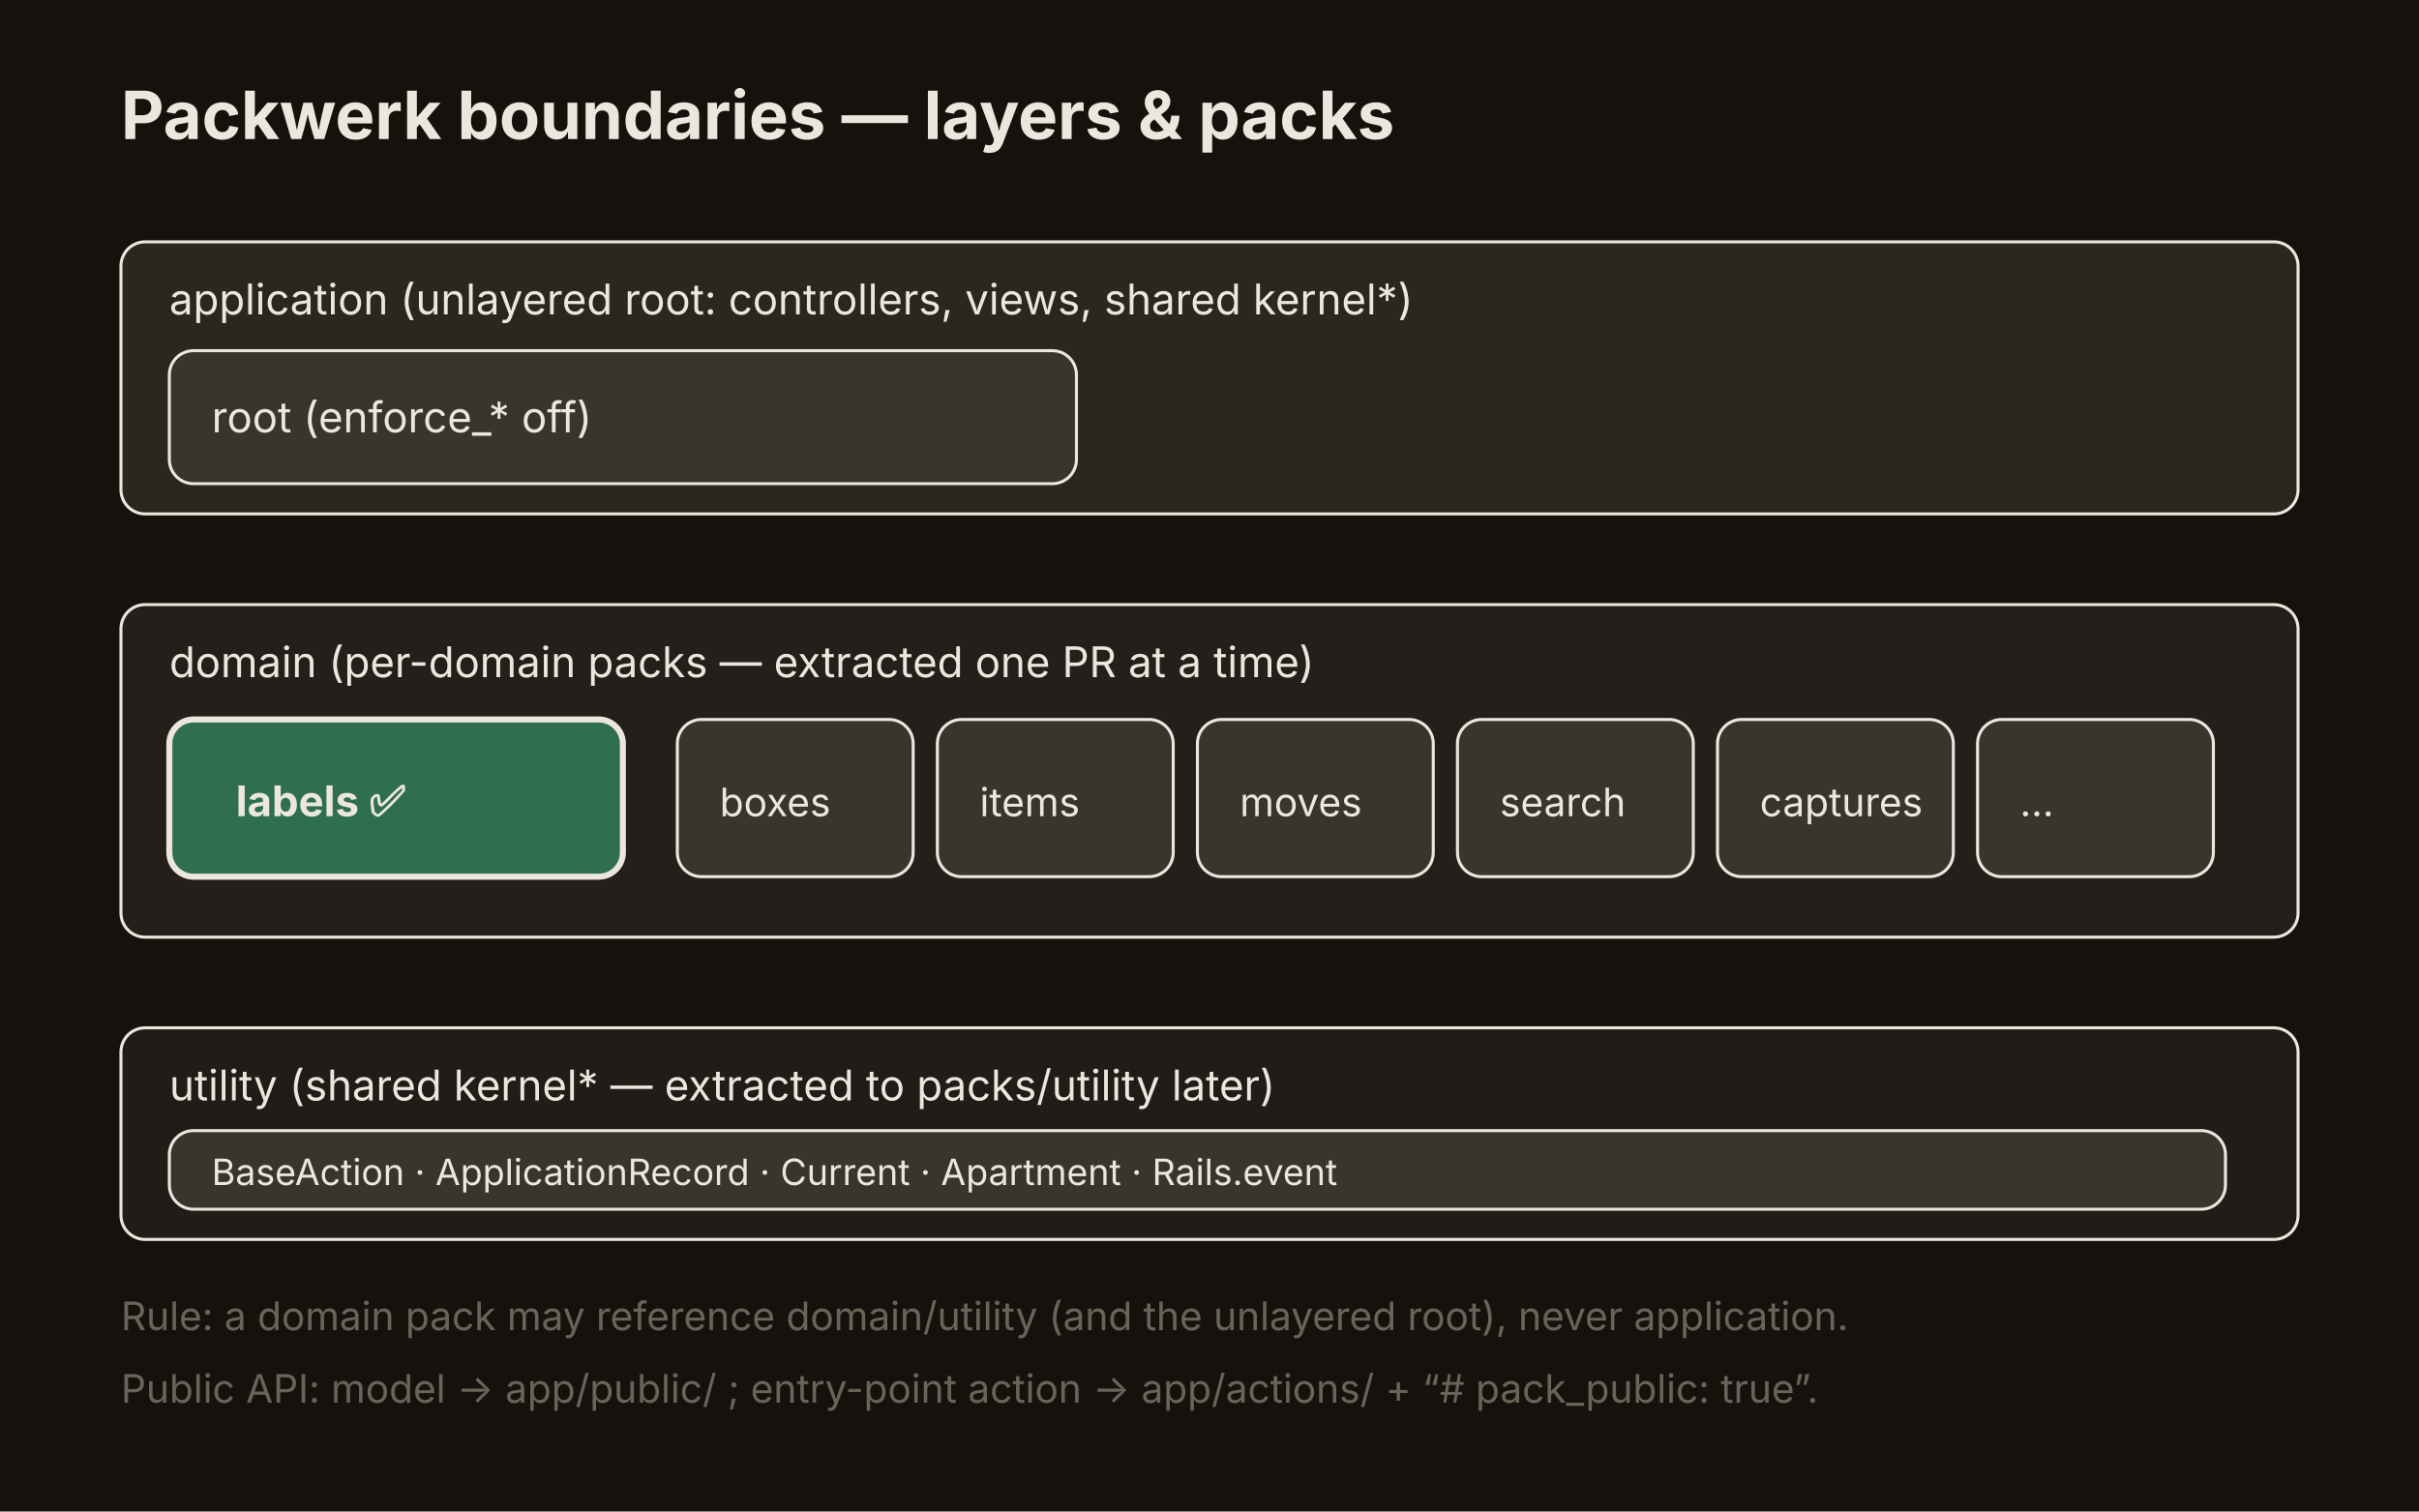
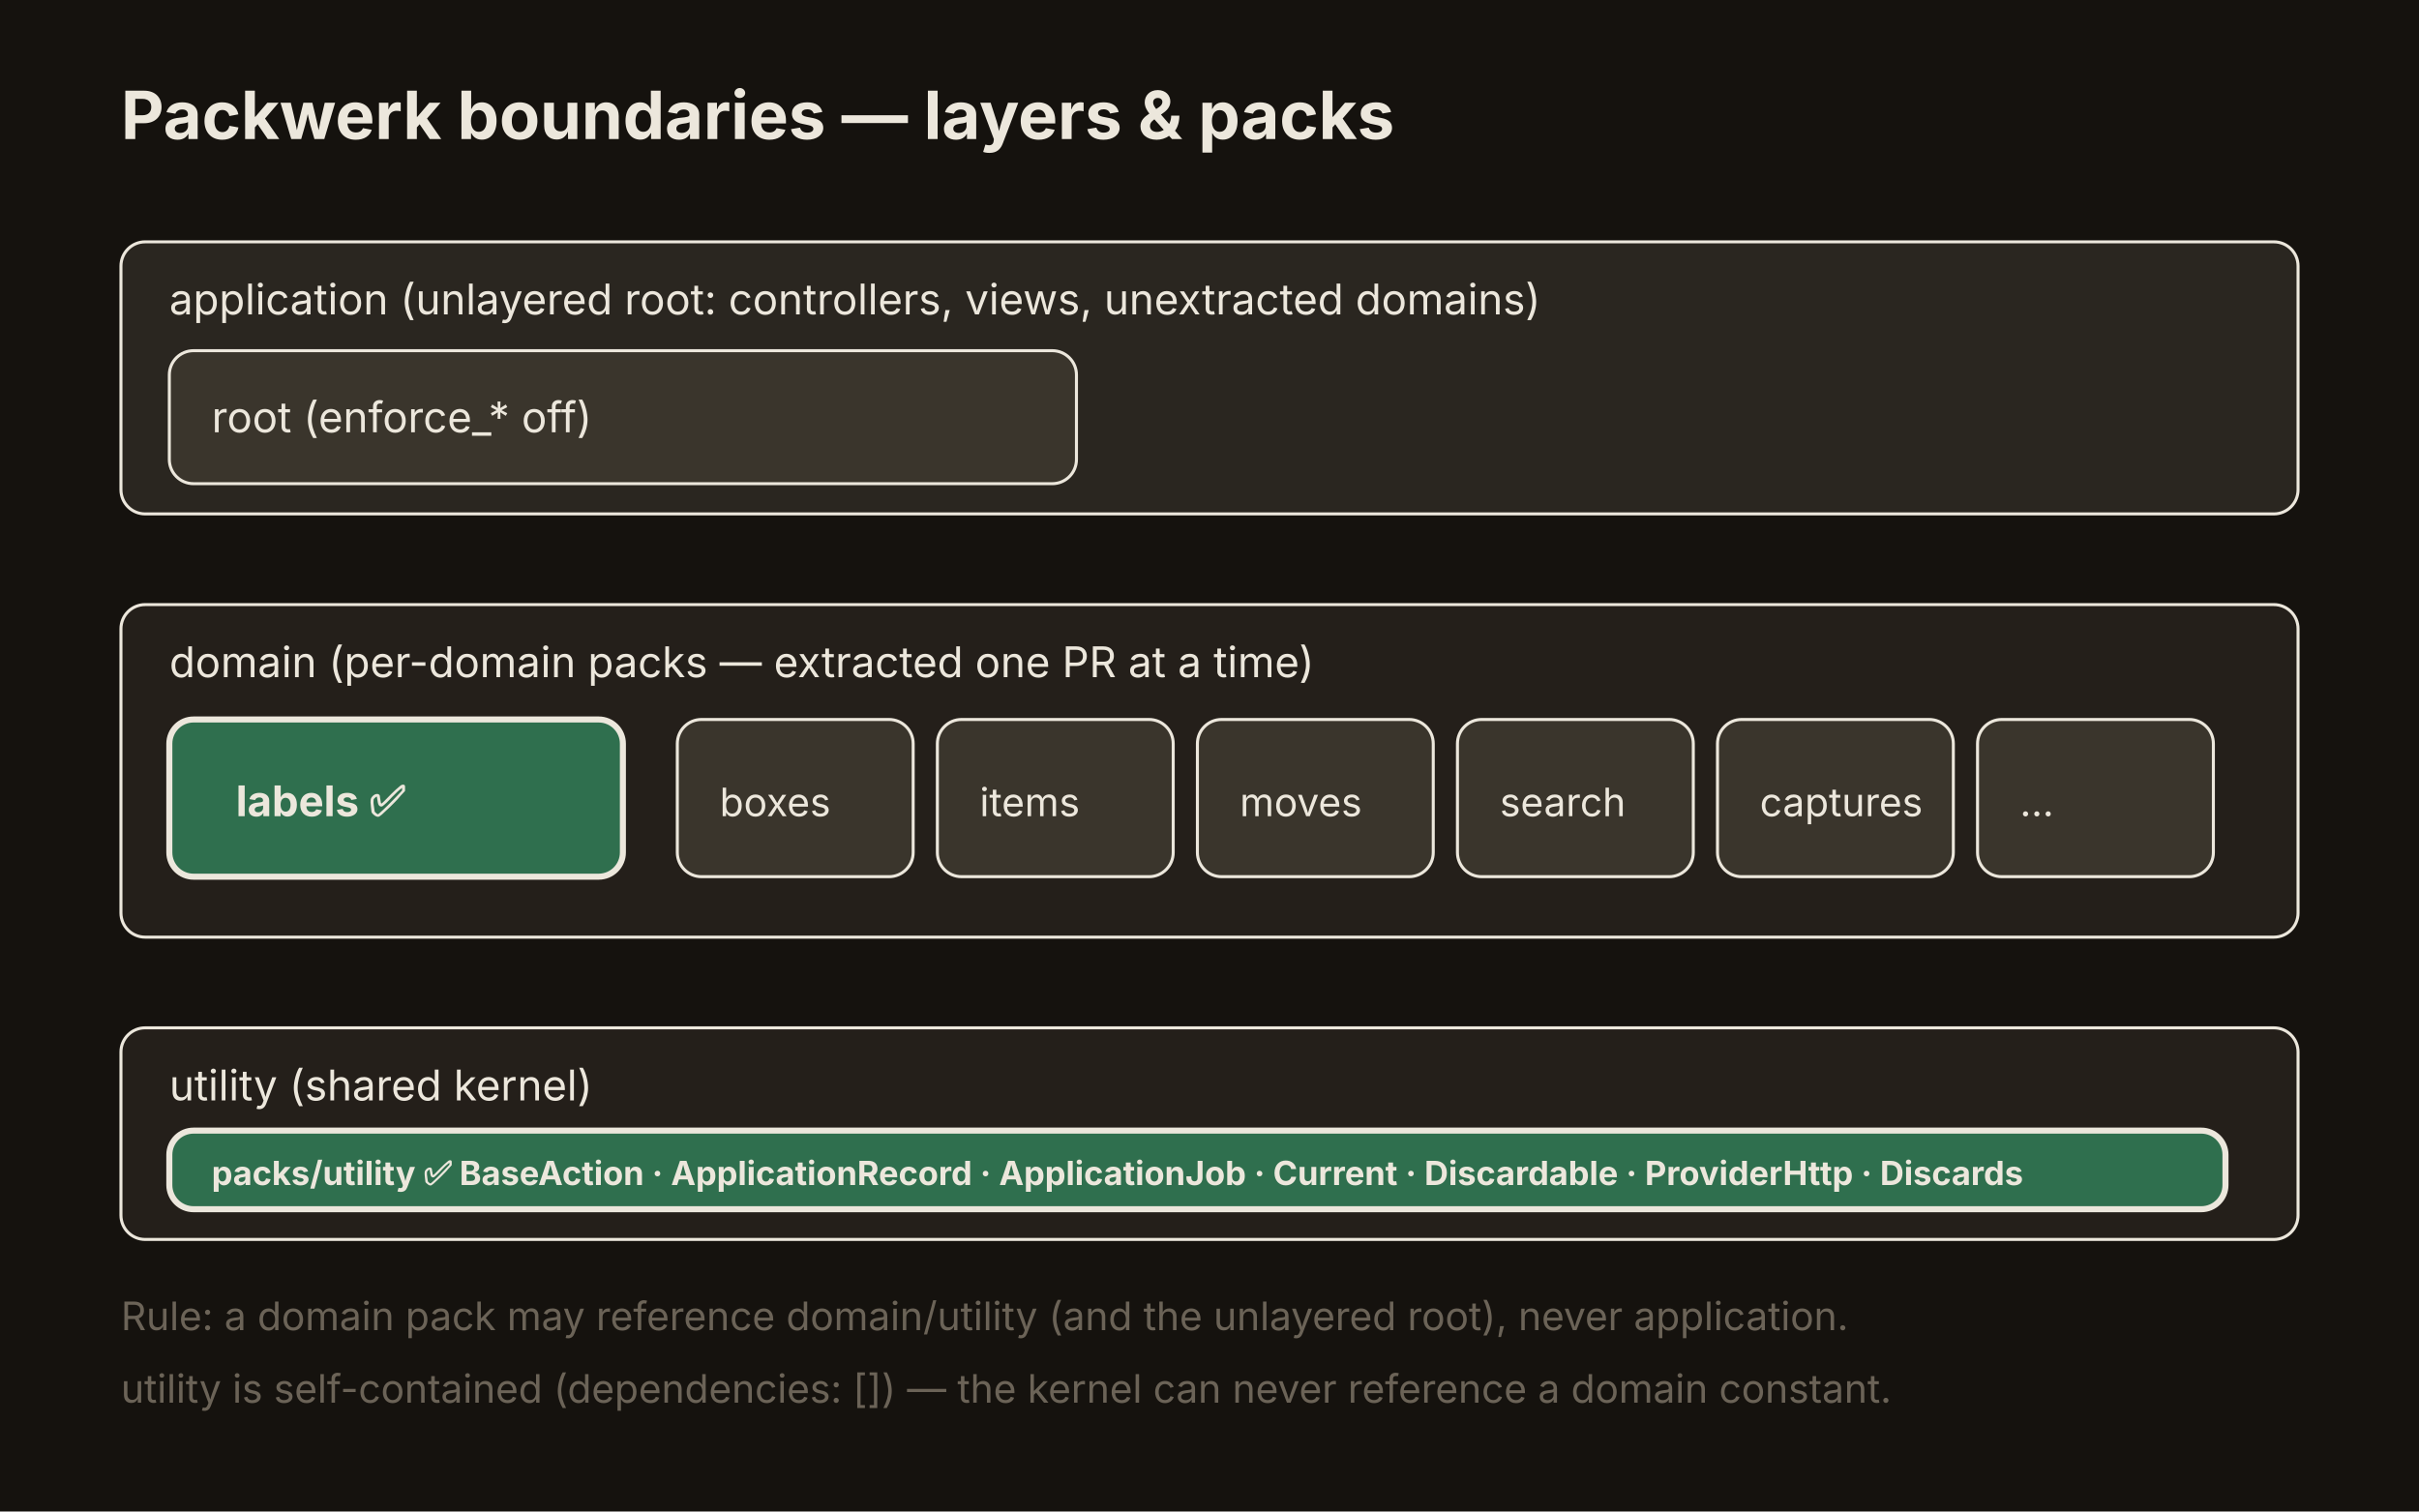
<svg xmlns="http://www.w3.org/2000/svg" width="800" height="500" viewBox="0 0 800 500">
  <rect x="0" y="0" width="800" height="500" rx="0" fill="#15120E" stroke="#15120E" stroke-width="0" />
  <text x="40" y="46" font-family="Inter,Segoe UI,sans-serif" font-size="22" font-weight="bold" fill="#ECE7DC">Packwerk boundaries — layers &amp; packs</text>
  <rect x="40" y="80" width="720" height="90" rx="8" fill="#2A2620" stroke="#ECE7DC" stroke-width="1" />
-   <text x="56" y="104" font-family="Inter,Segoe UI,sans-serif" font-size="14" font-weight="normal" fill="#ECE7DC">application  (unlayered root: controllers, views, shared kernel*)</text>
+   <text x="56" y="104" font-family="Inter,Segoe UI,sans-serif" font-size="14" font-weight="normal" fill="#ECE7DC">application  (unlayered root: controllers, views, unextracted domains)</text>
  <rect x="56" y="116" width="300" height="44" rx="8" fill="#3A352C" stroke="#ECE7DC" stroke-width="1" />
  <text x="70" y="143" font-family="Inter,Segoe UI,sans-serif" font-size="14" font-weight="normal" fill="#ECE7DC">root  (enforce_* off)</text>
  <rect x="40" y="200" width="720" height="110" rx="8" fill="#241F1A" stroke="#ECE7DC" stroke-width="1" />
  <text x="56" y="224" font-family="Inter,Segoe UI,sans-serif" font-size="14" font-weight="normal" fill="#ECE7DC">domain  (per-domain packs — extracted one PR at a time)</text>
  <rect x="56" y="238" width="150" height="52" rx="8" fill="#2F6F4E" stroke="#ECE7DC" stroke-width="2" />
  <text x="78" y="270" font-family="Inter,Segoe UI,sans-serif" font-size="14" font-weight="bold" fill="#ECE7DC">labels ✅</text>
  <rect x="224" y="238" width="78" height="52" rx="8" fill="#3A352C" stroke="#ECE7DC" stroke-width="1" />
  <text x="238" y="270" font-family="Inter,Segoe UI,sans-serif" font-size="13" font-weight="normal" fill="#ECE7DC">boxes</text>
  <rect x="310" y="238" width="78" height="52" rx="8" fill="#3A352C" stroke="#ECE7DC" stroke-width="1" />
  <text x="324" y="270" font-family="Inter,Segoe UI,sans-serif" font-size="13" font-weight="normal" fill="#ECE7DC">items</text>
  <rect x="396" y="238" width="78" height="52" rx="8" fill="#3A352C" stroke="#ECE7DC" stroke-width="1" />
  <text x="410" y="270" font-family="Inter,Segoe UI,sans-serif" font-size="13" font-weight="normal" fill="#ECE7DC">moves</text>
  <rect x="482" y="238" width="78" height="52" rx="8" fill="#3A352C" stroke="#ECE7DC" stroke-width="1" />
  <text x="496" y="270" font-family="Inter,Segoe UI,sans-serif" font-size="13" font-weight="normal" fill="#ECE7DC">search</text>
  <rect x="568" y="238" width="78" height="52" rx="8" fill="#3A352C" stroke="#ECE7DC" stroke-width="1" />
  <text x="582" y="270" font-family="Inter,Segoe UI,sans-serif" font-size="13" font-weight="normal" fill="#ECE7DC">captures</text>
  <rect x="654" y="238" width="78" height="52" rx="8" fill="#3A352C" stroke="#ECE7DC" stroke-width="1" />
  <text x="668" y="270" font-family="Inter,Segoe UI,sans-serif" font-size="13" font-weight="normal" fill="#ECE7DC">…</text>
-   <rect x="40" y="340" width="720" height="70" rx="8" fill="#201C18" stroke="#ECE7DC" stroke-width="1" />
-   <text x="56" y="364" font-family="Inter,Segoe UI,sans-serif" font-size="14" font-weight="normal" fill="#ECE7DC">utility  (shared kernel* — extracted to packs/utility later)</text>
-   <rect x="56" y="374" width="680" height="26" rx="8" fill="#3A352C" stroke="#ECE7DC" stroke-width="1" />
-   <text x="70" y="392" font-family="Inter,Segoe UI,sans-serif" font-size="12" font-weight="normal" fill="#ECE7DC">BaseAction · ApplicationRecord · Current · Apartment · Rails.event</text>
+   <rect x="40" y="340" width="720" height="70" rx="8" fill="#241F1A" stroke="#ECE7DC" stroke-width="1" />
+   <text x="56" y="364" font-family="Inter,Segoe UI,sans-serif" font-size="14" font-weight="normal" fill="#ECE7DC">utility  (shared kernel)</text>
+   <rect x="56" y="374" width="680" height="26" rx="8" fill="#2F6F4E" stroke="#ECE7DC" stroke-width="2" />
+   <text x="70" y="392" font-family="Inter,Segoe UI,sans-serif" font-size="11" font-weight="bold" fill="#ECE7DC">packs/utility ✅  BaseAction · ApplicationRecord · ApplicationJob · Current · Discardable · ProviderHttp · Discards</text>
  <text x="40" y="440" font-family="Inter,Segoe UI,sans-serif" font-size="13" font-weight="normal" fill="#6B6357">Rule: a domain pack may reference domain/utility (and the unlayered root), never application.</text>
-   <text x="40" y="464" font-family="Inter,Segoe UI,sans-serif" font-size="13" font-weight="normal" fill="#6B6357">Public API: model → app/public/ ;  entry-point action → app/actions/ + “# pack_public: true”.</text>
+   <text x="40" y="464" font-family="Inter,Segoe UI,sans-serif" font-size="13" font-weight="normal" fill="#6B6357">utility is self-contained (dependencies: []) — the kernel can never reference a domain constant.</text>
</svg>
